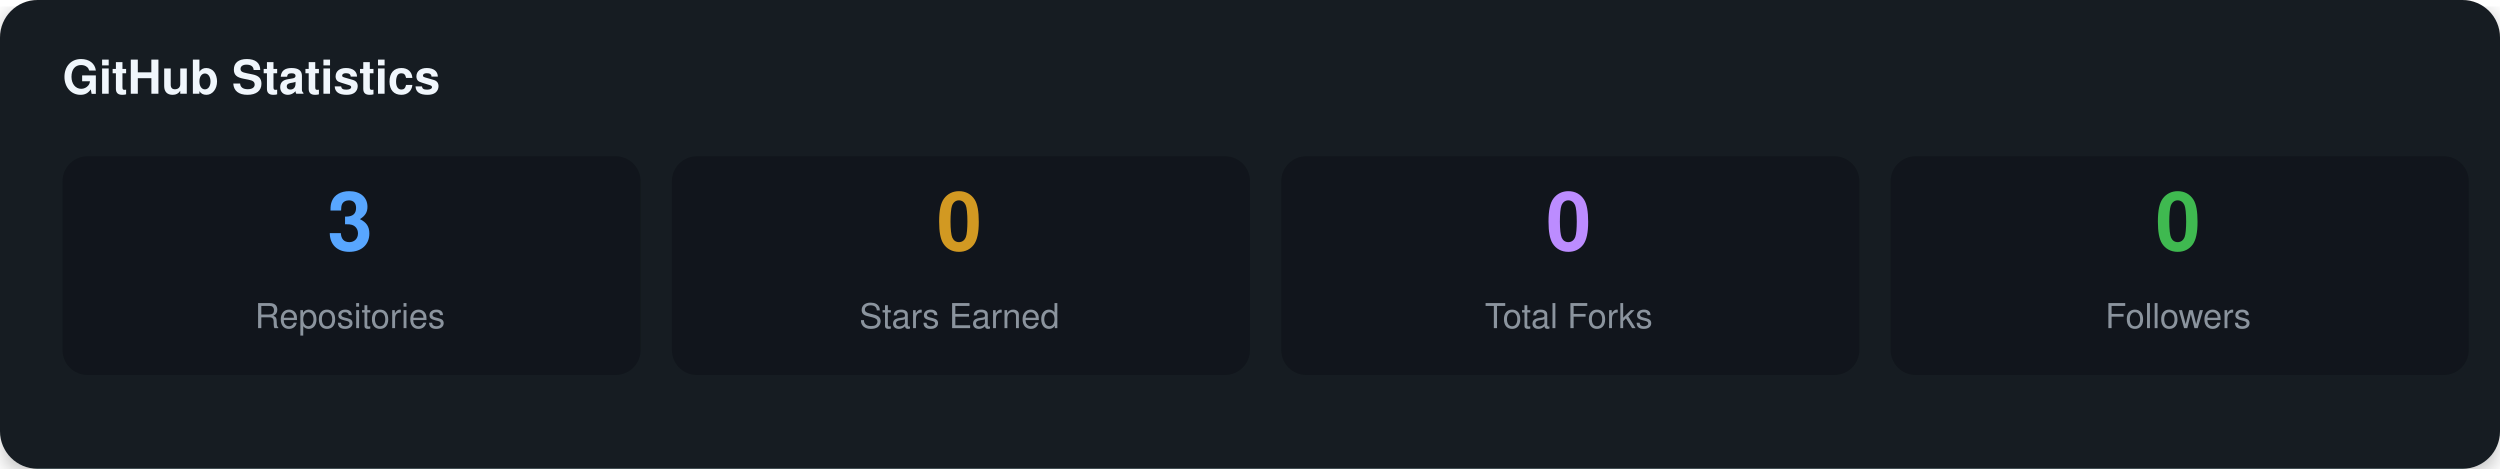
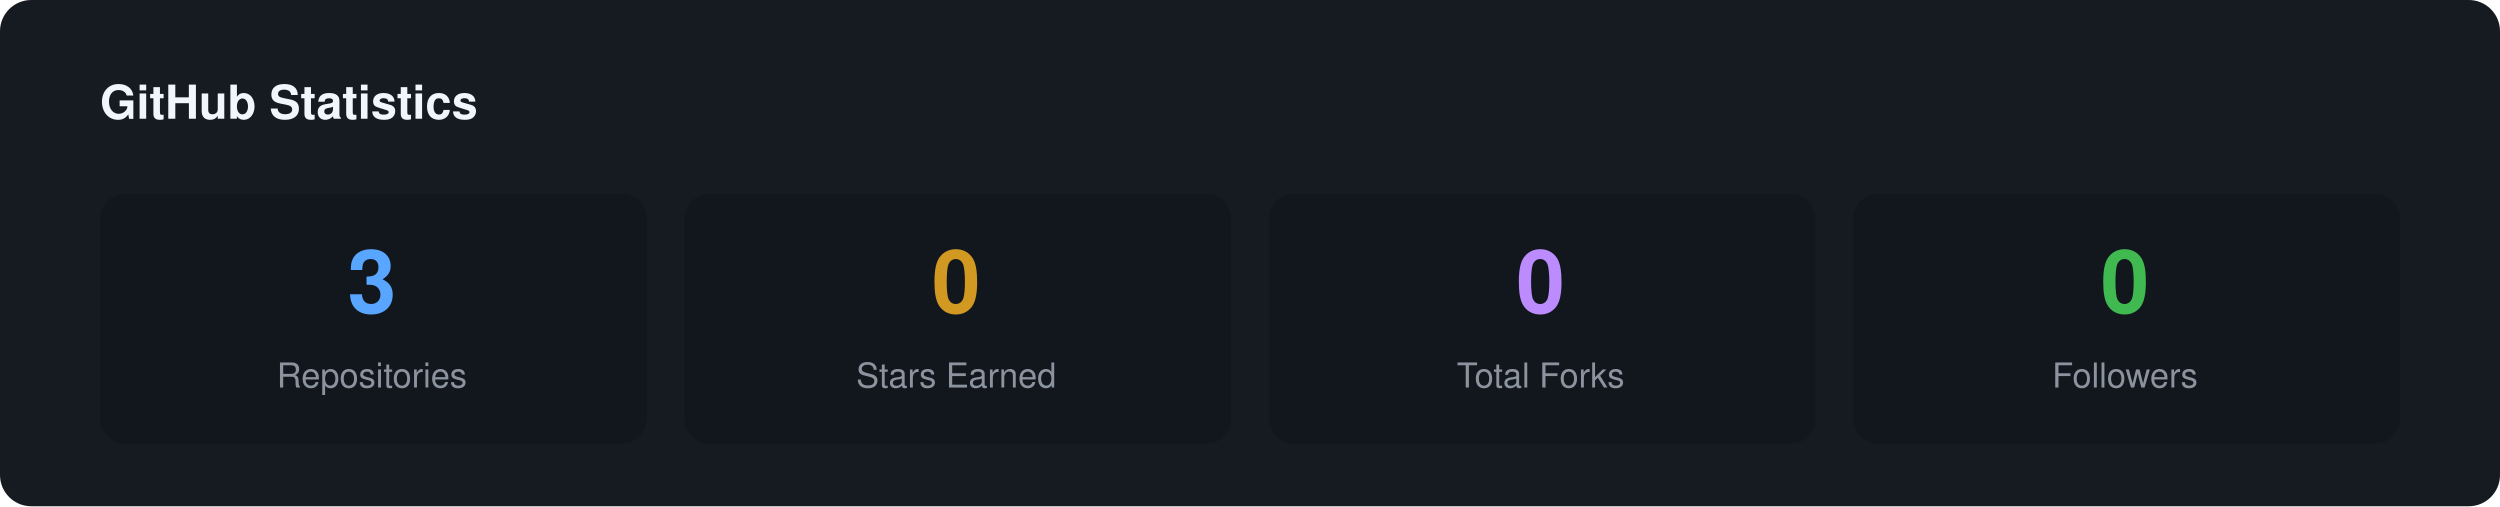
- <svg xmlns="http://www.w3.org/2000/svg" width="800" height="150" viewBox="0 0 800 150">
+ <svg xmlns="http://www.w3.org/2000/svg" width="800" height="162" viewBox="0 0 800 162">
  <defs>
-     <linearGradient id="grad" x1="0%" y1="0%" x2="100%" y2="0%">
-       <stop offset="0%" style="stop-color:#58a6ff;stop-opacity:1" />
-       <stop offset="100%" style="stop-color:#3fb950;stop-opacity:1" />
-     </linearGradient>
-     <filter id="shadow" x="-5%" y="-5%" width="110%" height="110%">
-       <feDropShadow dx="0" dy="2" stdDeviation="4" flood-color="#000" flood-opacity="0.3" />
+     <filter id="sh" x="-4%" y="-4%" width="108%" height="108%">
+       <feDropShadow dx="0" dy="1" stdDeviation="3" flood-color="#000" flood-opacity="0.25" />
    </filter>
  </defs>
-   <rect width="800" height="150" rx="12" fill="#161b22" filter="url(#shadow)" />
-   <text x="20" y="30" fill="#f0f6fc" font-size="15" font-family="-apple-system,BlinkMacSystemFont,Segoe UI,Helvetica,Arial,sans-serif" font-weight="bold" text-anchor="start">GitHub Statistics</text>
-   <rect x="20" y="50" width="185" height="70" rx="8" fill="#0d1117" opacity="0.6" />
-   <text x="112" y="80" fill="#58a6ff" font-size="26" font-family="-apple-system,BlinkMacSystemFont,Segoe UI,Helvetica,Arial,sans-serif" font-weight="bold" text-anchor="middle">3</text>
-   <text x="112" y="105" fill="#8b949e" font-size="11" font-family="-apple-system,BlinkMacSystemFont,Segoe UI,Helvetica,Arial,sans-serif" font-weight="normal" text-anchor="middle">Repositories</text>
-   <rect x="215" y="50" width="185" height="70" rx="8" fill="#0d1117" opacity="0.6" />
-   <text x="307" y="80" fill="#d29922" font-size="26" font-family="-apple-system,BlinkMacSystemFont,Segoe UI,Helvetica,Arial,sans-serif" font-weight="bold" text-anchor="middle">0</text>
-   <text x="307" y="105" fill="#8b949e" font-size="11" font-family="-apple-system,BlinkMacSystemFont,Segoe UI,Helvetica,Arial,sans-serif" font-weight="normal" text-anchor="middle">Stars Earned</text>
-   <rect x="410" y="50" width="185" height="70" rx="8" fill="#0d1117" opacity="0.6" />
-   <text x="502" y="80" fill="#bc8cff" font-size="26" font-family="-apple-system,BlinkMacSystemFont,Segoe UI,Helvetica,Arial,sans-serif" font-weight="bold" text-anchor="middle">0</text>
-   <text x="502" y="105" fill="#8b949e" font-size="11" font-family="-apple-system,BlinkMacSystemFont,Segoe UI,Helvetica,Arial,sans-serif" font-weight="normal" text-anchor="middle">Total Forks</text>
-   <rect x="605" y="50" width="185" height="70" rx="8" fill="#0d1117" opacity="0.6" />
-   <text x="697" y="80" fill="#3fb950" font-size="26" font-family="-apple-system,BlinkMacSystemFont,Segoe UI,Helvetica,Arial,sans-serif" font-weight="bold" text-anchor="middle">0</text>
-   <text x="697" y="105" fill="#8b949e" font-size="11" font-family="-apple-system,BlinkMacSystemFont,Segoe UI,Helvetica,Arial,sans-serif" font-weight="normal" text-anchor="middle">Followers</text>
+   <rect width="800" height="162" rx="10" fill="#161b22" />
+   <text x="32" y="38" fill="#f0f6fc" font-size="15" font-family="-apple-system,BlinkMacSystemFont,Segoe UI,Helvetica,Arial,sans-serif" font-weight="bold" text-anchor="start">GitHub Statistics</text>
+   <rect x="32" y="62" width="175" height="80" rx="8" fill="#0d1117" opacity="0.5" />
+   <text x="119" y="100" fill="#58a6ff" font-size="28" font-family="-apple-system,BlinkMacSystemFont,Segoe UI,Helvetica,Arial,sans-serif" font-weight="bold" text-anchor="middle">3</text>
+   <text x="119" y="124" fill="#8b949e" font-size="11" font-family="-apple-system,BlinkMacSystemFont,Segoe UI,Helvetica,Arial,sans-serif" font-weight="normal" text-anchor="middle">Repositories</text>
+   <rect x="219" y="62" width="175" height="80" rx="8" fill="#0d1117" opacity="0.5" />
+   <text x="306" y="100" fill="#d29922" font-size="28" font-family="-apple-system,BlinkMacSystemFont,Segoe UI,Helvetica,Arial,sans-serif" font-weight="bold" text-anchor="middle">0</text>
+   <text x="306" y="124" fill="#8b949e" font-size="11" font-family="-apple-system,BlinkMacSystemFont,Segoe UI,Helvetica,Arial,sans-serif" font-weight="normal" text-anchor="middle">Stars Earned</text>
+   <rect x="406" y="62" width="175" height="80" rx="8" fill="#0d1117" opacity="0.5" />
+   <text x="493" y="100" fill="#bc8cff" font-size="28" font-family="-apple-system,BlinkMacSystemFont,Segoe UI,Helvetica,Arial,sans-serif" font-weight="bold" text-anchor="middle">0</text>
+   <text x="493" y="124" fill="#8b949e" font-size="11" font-family="-apple-system,BlinkMacSystemFont,Segoe UI,Helvetica,Arial,sans-serif" font-weight="normal" text-anchor="middle">Total Forks</text>
+   <rect x="593" y="62" width="175" height="80" rx="8" fill="#0d1117" opacity="0.5" />
+   <text x="680" y="100" fill="#3fb950" font-size="28" font-family="-apple-system,BlinkMacSystemFont,Segoe UI,Helvetica,Arial,sans-serif" font-weight="bold" text-anchor="middle">0</text>
+   <text x="680" y="124" fill="#8b949e" font-size="11" font-family="-apple-system,BlinkMacSystemFont,Segoe UI,Helvetica,Arial,sans-serif" font-weight="normal" text-anchor="middle">Followers</text>
</svg>
